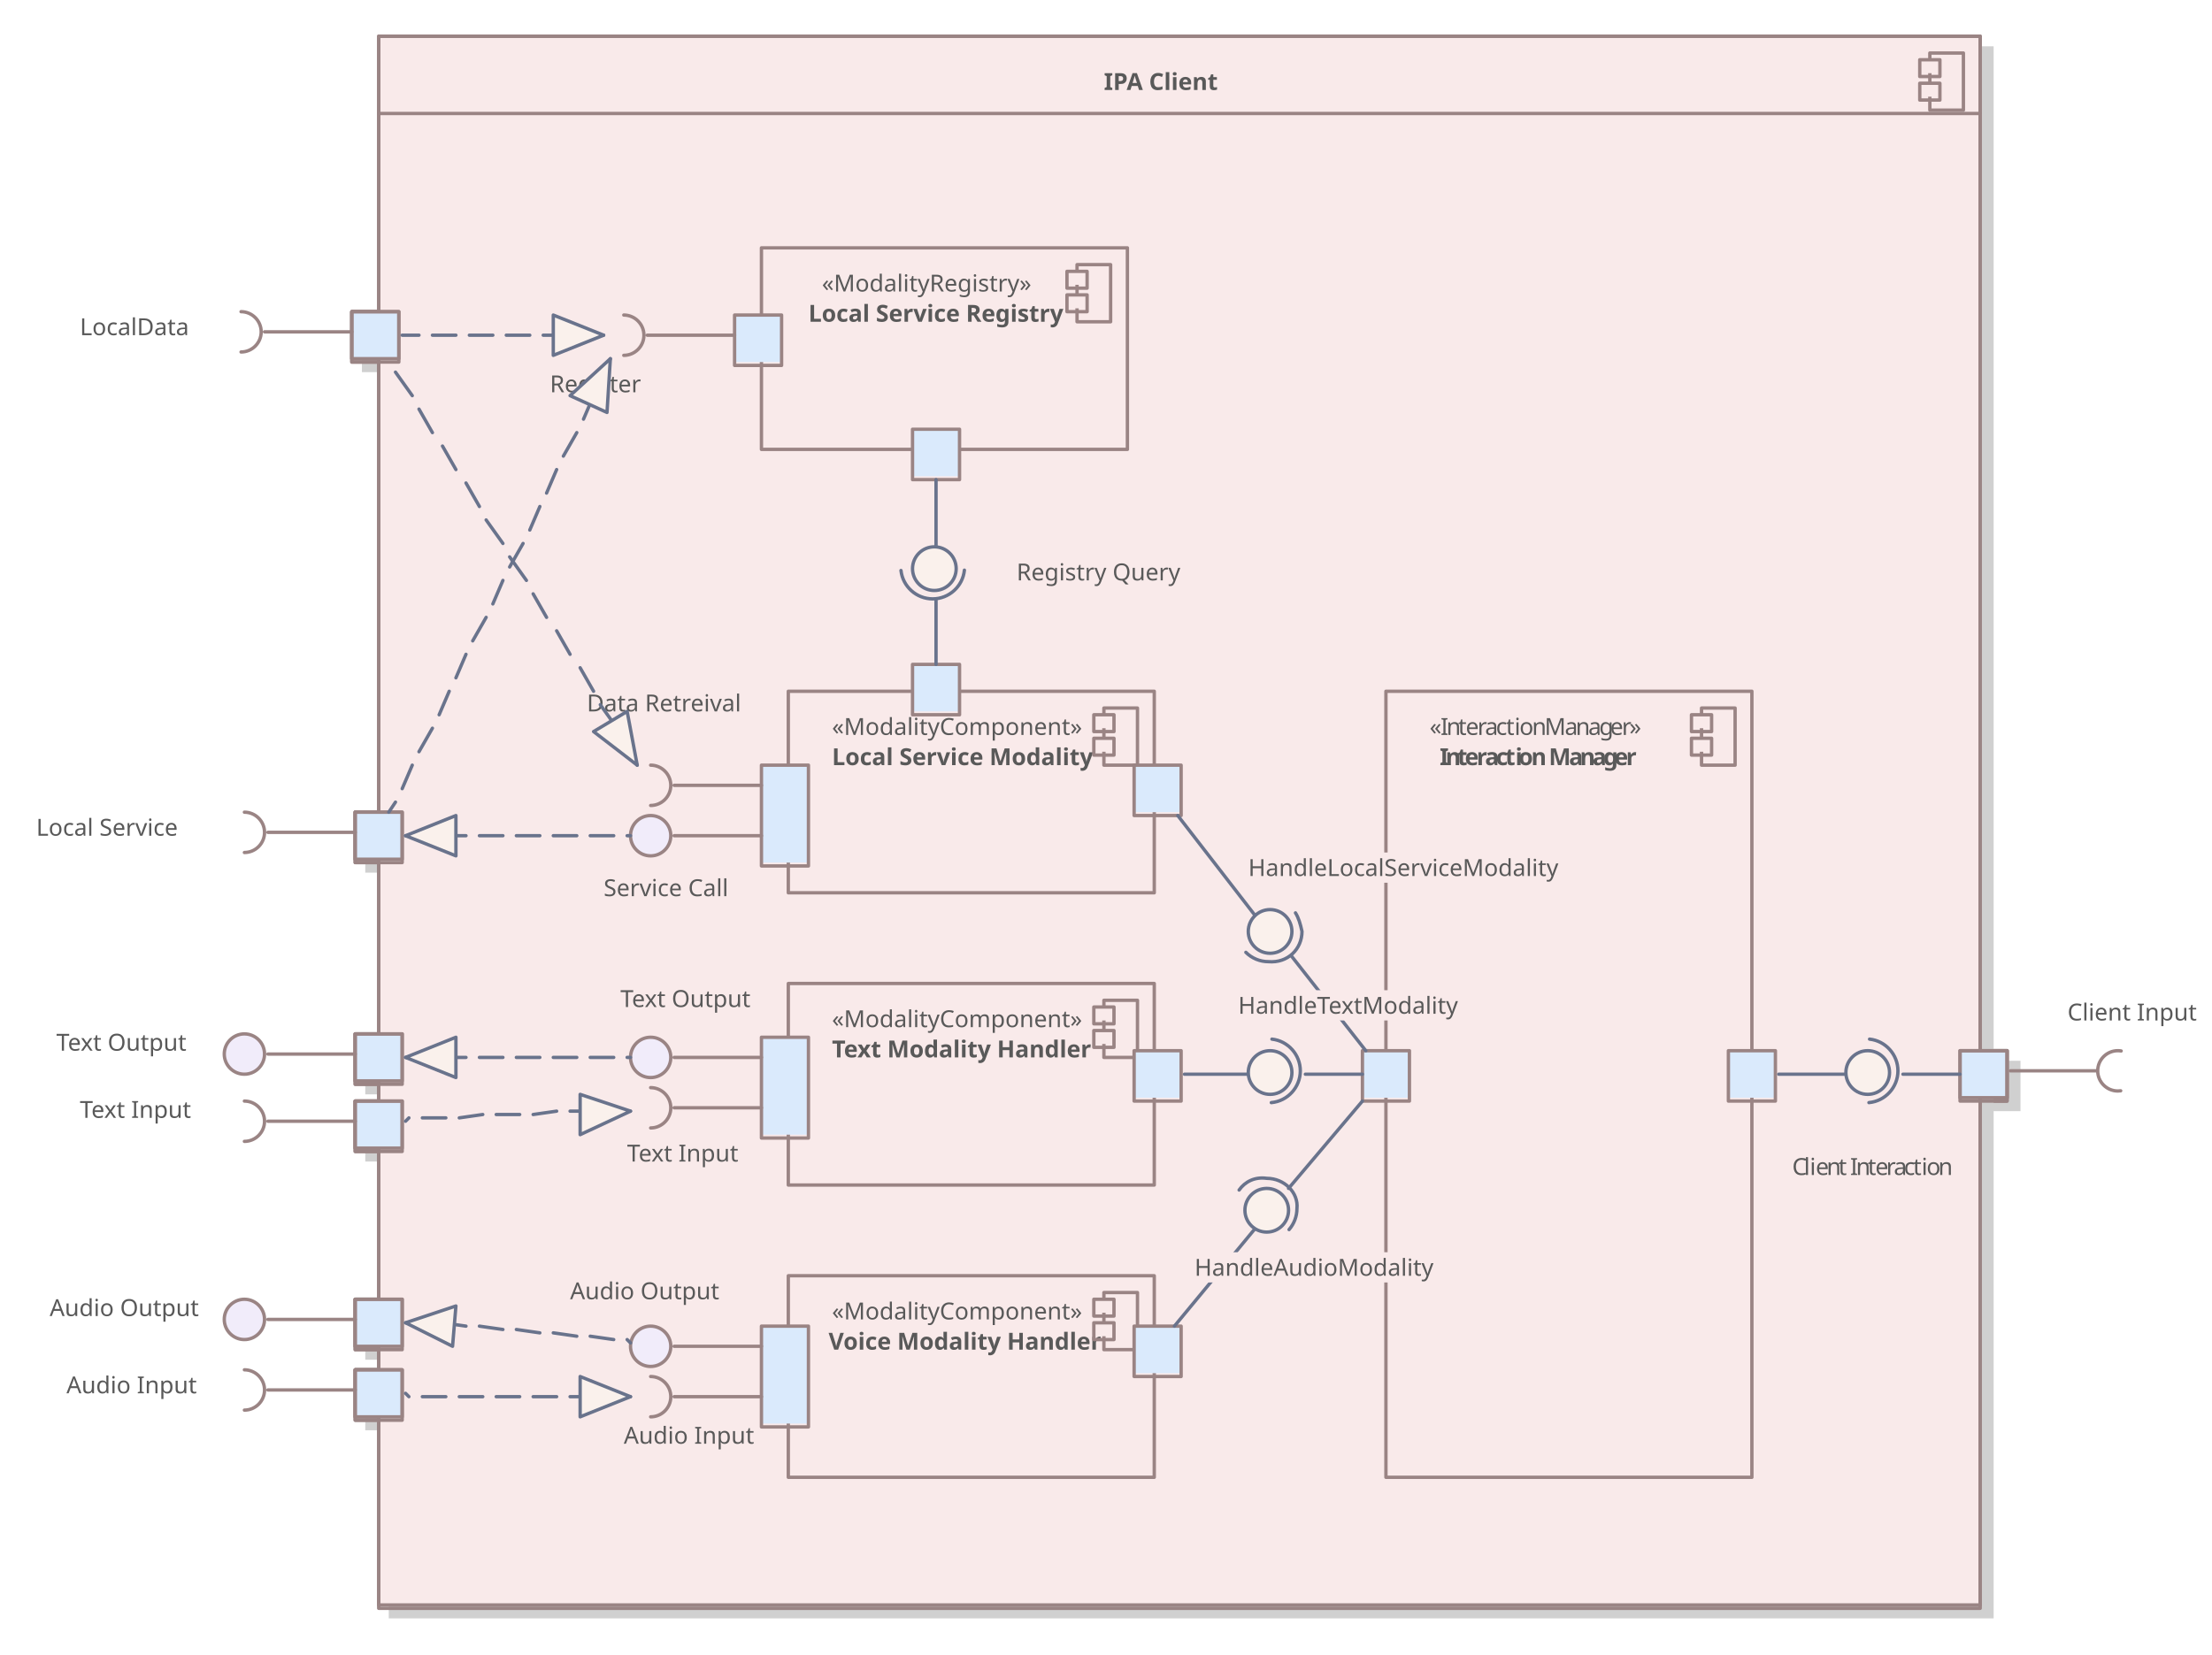
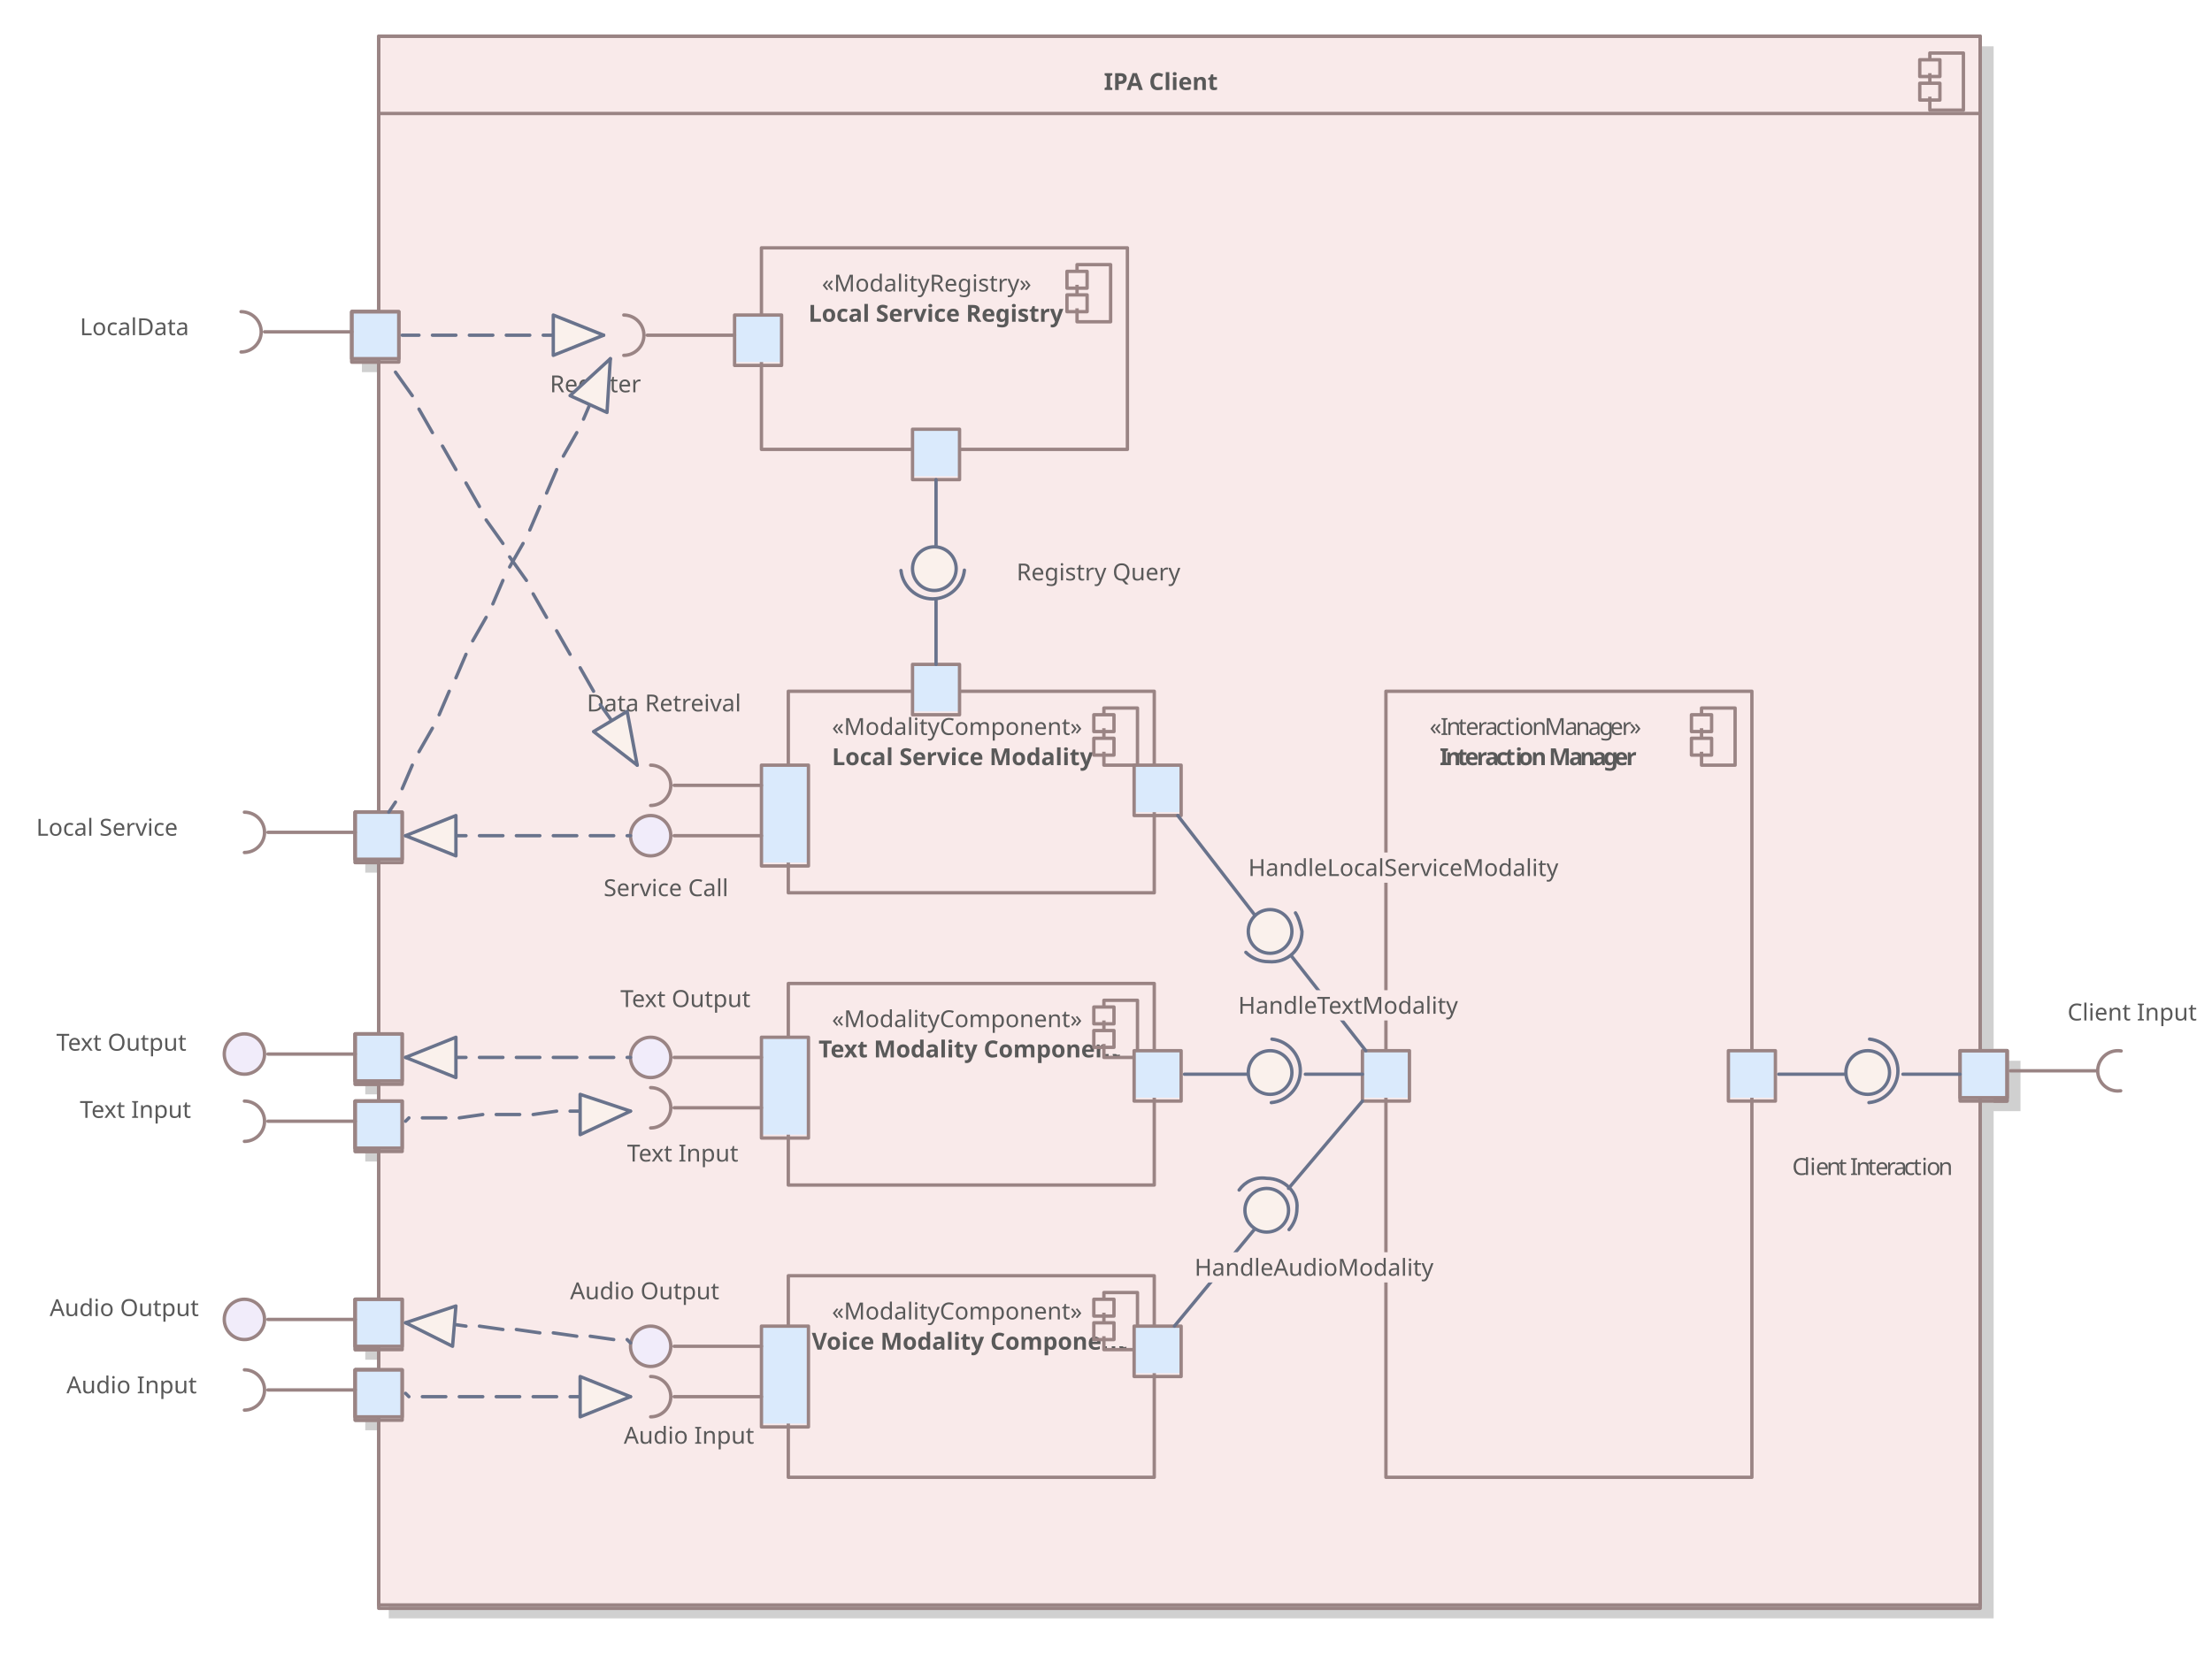
<svg xmlns="http://www.w3.org/2000/svg" version="1.1" preserveAspectRatio="xMidYMid" xml:space="preserve" width="488.354pt" height="365.397pt" viewBox="-7.259 24.19 488.354 365.397">
  <g transform="matrix(1 0 0 -1 0 816)">
    <g stroke="#000000" fill="none" fill-rule="evenodd" stroke-width="1" stroke-linecap="round" stroke-linejoin="round" stroke-miterlimit="3" letter-spacing="normal" font-weight="normal" font-style="normal" baseline-shift="0">
      <g transform="matrix(0.5 0 0 0.5 0 816.45)">
        <g transform="matrix(1.482477 0 0 -1.483639 0 0)" font-family="CalibriUnicode" font-size="7">
          <rect fill="#D0D0D0" stroke="none" x="577" y="349" width="15" height="15" />
          <rect stroke="none" fill="#DAEAFC" x="574" y="346" width="14" height="14" />
          <rect stroke="#9A8484" x="574" y="346" width="14" height="15" />
          <rect stroke="#9A8484" x="574" y="346" width="14" height="14" />
          <rect fill="#D0D0D0" stroke="none" x="98" y="129" width="15" height="15" />
          <rect stroke="none" fill="#DAEAFC" x="95" y="126" width="14" height="14" />
          <rect stroke="#9A8484" x="95" y="126" width="14" height="15" />
          <rect stroke="#9A8484" x="95" y="126" width="14" height="14" />
          <rect fill="#D0D0D0" stroke="none" x="99" y="423" width="15" height="15" />
          <rect stroke="none" fill="#DAEAFC" x="96" y="420" width="14" height="14" />
          <rect stroke="#9A8484" x="96" y="420" width="14" height="15" />
          <rect stroke="#9A8484" x="96" y="420" width="14" height="14" />
          <rect fill="#D0D0D0" stroke="none" x="99" y="444" width="15" height="15" />
          <rect stroke="none" fill="#DAEAFC" x="96" y="441" width="14" height="14" />
          <rect stroke="#9A8484" x="96" y="441" width="14" height="15" />
          <rect stroke="#9A8484" x="96" y="441" width="14" height="14" />
          <rect fill="#D0D0D0" stroke="none" x="99" y="278" width="15" height="15" />
          <rect stroke="none" fill="#DAEAFC" x="96" y="275" width="14" height="14" />
          <rect stroke="#9A8484" x="96" y="275" width="14" height="15" />
          <rect stroke="#9A8484" x="96" y="275" width="14" height="14" />
          <rect fill="#D0D0D0" stroke="none" x="99" y="344" width="15" height="15" />
          <rect stroke="none" fill="#DAEAFC" x="96" y="341" width="14" height="14" />
          <rect stroke="#9A8484" x="96" y="341" width="14" height="15" />
          <rect stroke="#9A8484" x="96" y="341" width="14" height="14" />
          <rect fill="#D0D0D0" stroke="none" x="99" y="364" width="15" height="15" />
          <rect stroke="none" fill="#DAEAFC" x="96" y="361" width="14" height="14" />
          <rect stroke="#9A8484" x="96" y="361" width="14" height="15" />
          <rect stroke="#9A8484" x="96" y="361" width="14" height="14" />
          <rect fill="#D0D0D0" stroke="none" x="106" y="47" width="478" height="468" />
          <rect stroke="none" fill="#F9EAEA" x="103" y="44" width="477" height="467" />
          <rect stroke="#9A8484" x="103" y="44" width="477" height="468" />
          <rect stroke="#9A8484" x="103" y="44" width="477" height="467" />
          <text transform="matrix(1 0 0 1 319 53)" fill="#595959" font-weight="bold" stroke="none">
            <tspan dx="0 " x="0" y="7">IPA Client</tspan>
          </text>
          <path stroke="#9A8484" d="M103 67H580" />
          <rect stroke="none" fill="#F9EAEA" x="565" y="49" width="10" height="16" />
          <rect stroke="#9A8484" x="565" y="49" width="10" height="17" />
          <rect stroke="none" fill="#F9EAEA" x="562" y="51" width="6" height="4" />
          <rect stroke="#9A8484" x="562" y="51" width="6" height="5" />
          <rect stroke="none" fill="#F9EAEA" x="562" y="58" width="6" height="4" />
          <rect stroke="#9A8484" x="562" y="58" width="6" height="5" />
          <rect stroke="none" fill="#DAEAFC" x="574" y="346" width="14" height="14" />
          <rect stroke="#9A8484" x="574" y="346" width="14" height="15" />
          <rect stroke="#9A8484" x="574" y="346" width="14" height="14" />
          <rect stroke="none" fill="#DAEAFC" x="95" y="126" width="14" height="14" />
          <rect stroke="#9A8484" x="95" y="126" width="14" height="15" />
          <rect stroke="#9A8484" x="95" y="126" width="14" height="14" />
          <rect stroke="none" fill="#DAEAFC" x="96" y="420" width="14" height="14" />
          <rect stroke="#9A8484" x="96" y="420" width="14" height="15" />
          <rect stroke="#9A8484" x="96" y="420" width="14" height="14" />
          <rect stroke="none" fill="#DAEAFC" x="96" y="441" width="14" height="14" />
          <rect stroke="#9A8484" x="96" y="441" width="14" height="15" />
          <rect stroke="#9A8484" x="96" y="441" width="14" height="14" />
          <rect stroke="none" fill="#DAEAFC" x="96" y="275" width="14" height="14" />
          <rect stroke="#9A8484" x="96" y="275" width="14" height="15" />
          <rect stroke="#9A8484" x="96" y="275" width="14" height="14" />
          <rect stroke="none" fill="#DAEAFC" x="96" y="341" width="14" height="14" />
          <rect stroke="#9A8484" x="96" y="341" width="14" height="15" />
          <rect stroke="#9A8484" x="96" y="341" width="14" height="14" />
          <rect stroke="none" fill="#DAEAFC" x="96" y="361" width="14" height="14" />
          <rect stroke="#9A8484" x="96" y="361" width="14" height="15" />
          <rect stroke="#9A8484" x="96" y="361" width="14" height="14" />
          <path stroke="#9A8484" d="M589 352h26M621.99 346.08C621.66 346.03 621.33 346 621 346C617.69 346 615 348.69 615 352C615 355.31 617.69 358 621 358C621.28 358 621.57 357.98 621.85 357.94" />
          <text transform="matrix(1 0 0 1 606 330)" fill="#595959" stroke="none">
            <tspan dx="0 " x="0" y="7">Client Input</tspan>
          </text>
          <path stroke="#9A8484" d="M95 132H69m-7 6C62 138 62 138 62 138C65.31 138 68 135.31 68 132C68 128.71 65.29 126 62 126" />
          <text transform="matrix(1 0 0 1 14 126)" fill="#595959" stroke="none">
            <tspan dx="0 " x="0" y="7">LocalData</tspan>
          </text>
          <path stroke="#9A8484" d="M96 426H70" />
          <path stroke="none" fill="#F1ECFA" d="M57 426C57 422.69 59.69 420 63 420C66.31 420 69 422.69 69 426C69 429.31 66.31 432 63 432C59.69 432 57 429.31 57 426" />
          <path stroke="#9A8484" d="M57 426C57 422.69 59.69 420 63 420C66.31 420 69 422.69 69 426C69 429.31 66.31 432 63 432C59.69 432 57 429.31 57 426M57 426C57 422.69 59.69 420 63 420C66.31 420 69 422.69 69 426C69 429.31 66.31 432 63 432C59.69 432 57 429.31 57 426" />
          <text transform="matrix(1 0 0 1 5 418)" fill="#595959" stroke="none">
            <tspan dx="0 " x="0" y="7">Audio Output</tspan>
          </text>
          <path stroke="#9A8484" d="M96 447H70m-7 6C63 453 63 453 63 453C66.31 453 69 450.31 69 447C69 443.71 66.29 441 63 441" />
          <text transform="matrix(1 0 0 1 10 441)" fill="#595959" stroke="none">
            <tspan dx="0 " x="0" y="7">Audio Input</tspan>
          </text>
          <path stroke="#9A8484" d="M96 281H70m-7 6C63 287 63 287 63 287C66.31 287 69 284.31 69 281C69 277.71 66.29 275 63 275" />
          <text transform="matrix(1 0 0 1 1 275)" fill="#595959" stroke="none">
            <tspan dx="0 " x="0" y="7">Local Service</tspan>
          </text>
          <path stroke="#9A8484" d="M96 347H70" />
          <path stroke="none" fill="#F1ECFA" d="M57 347C57 343.69 59.69 341 63 341C66.31 341 69 343.69 69 347C69 350.31 66.31 353 63 353C59.69 353 57 350.31 57 347" />
          <path stroke="#9A8484" d="M57 347C57 343.69 59.69 341 63 341C66.31 341 69 343.69 69 347C69 350.31 66.31 353 63 353C59.69 353 57 350.31 57 347M57 347C57 343.69 59.69 341 63 341C66.31 341 69 343.69 69 347C69 350.31 66.31 353 63 353C59.69 353 57 350.31 57 347" />
          <text transform="matrix(1 0 0 1 7 339)" fill="#595959" stroke="none">
            <tspan dx="0 " x="0" y="7">Text Output</tspan>
          </text>
          <path stroke="#9A8484" d="M96 367H70m-7 6C63 373 63 373 63 373C66.31 373 69 370.31 69 367C69 363.71 66.29 361 63 361" />
          <text transform="matrix(1 0 0 1 14 359)" fill="#595959" stroke="none">
            <tspan dx="0 " x="0" y="7">Text Input</tspan>
          </text>
          <rect stroke="none" fill="#F9EAEA" x="217" y="107" width="109" height="59" />
          <rect stroke="#9A8484" x="217" y="107" width="109" height="60" />
          <text transform="matrix(1 0 0 1 235 113)" fill="#595959" stroke="none">
            <tspan dx="0 " x="0" y="7">«ModalityRegistry»</tspan>
          </text>
          <text transform="matrix(1 0 0 1 231 122)" fill="#595959" font-weight="bold" stroke="none">
            <tspan dx="0 " x="0" y="7">Local Service Registry</tspan>
          </text>
          <rect stroke="none" fill="#F9EAEA" x="311" y="112" width="10" height="16" />
          <rect stroke="#9A8484" x="311" y="112" width="10" height="17" />
          <rect stroke="none" fill="#F9EAEA" x="308" y="114" width="6" height="4" />
          <rect stroke="#9A8484" x="308" y="114" width="6" height="5" />
          <rect stroke="none" fill="#F9EAEA" x="308" y="121" width="6" height="4" />
          <rect stroke="#9A8484" x="308" y="121" width="6" height="5" />
          <rect stroke="none" fill="#DAEAFC" x="209" y="127" width="14" height="14" />
          <rect stroke="#9A8484" x="209" y="127" width="14" height="15" />
          <rect stroke="none" fill="#DAEAFC" x="262" y="161" width="14" height="14" />
          <rect stroke="#9A8484" x="262" y="161" width="14" height="15" />
          <path stroke="#9A8484" d="M209 133H183m-7 6C176 139 176 139 176 139C179.31 139 182 136.31 182 133C182 129.71 179.29 127 176 127" />
          <text transform="matrix(1 0 0 1 154 143)" fill="#595959" stroke="none">
            <tspan dx="0 " x="0" y="7">Register</tspan>
          </text>
          <rect stroke="none" fill="#F9EAEA" x="403" y="239" width="109" height="233" />
          <rect stroke="#9A8484" x="403" y="239" width="109" height="234" />
          <text transform="matrix(1 0 0 1 416 245)" fill="#595959" stroke="none">
            <tspan dx="0 " x="0" y="7">«</tspan>
            <tspan dx="0 " x="3.25" y="7">I</tspan>
            <tspan dx="0 " x="5" y="7">n</tspan>
            <tspan dx="0 " x="8.5" y="7">t</tspan>
            <tspan dx="0 " x="10.75" y="7">e</tspan>
            <tspan dx="0 " x="14.25" y="7">r</tspan>
            <tspan dx="0 " x="16.5" y="7">a</tspan>
            <tspan dx="0 " x="19.75" y="7">c</tspan>
            <tspan dx="0 0 " x="22.75" y="7">ti</tspan>
            <tspan dx="0 " x="26.75" y="7">o</tspan>
            <tspan dx="0 " x="30.5" y="7">n</tspan>
            <tspan dx="0 " x="34.25" y="7">M</tspan>
            <tspan dx="0 " x="40.25" y="7">a</tspan>
            <tspan dx="0 " x="43.5" y="7">n</tspan>
            <tspan dx="0 " x="47.25" y="7">a</tspan>
            <tspan dx="0 " x="50.5" y="7">g</tspan>
            <tspan dx="0 " x="53.75" y="7">e</tspan>
            <tspan dx="0 " x="57.25" y="7">r</tspan>
            <tspan dx="0 " x="59.5" y="7">»</tspan>
          </text>
          <text transform="matrix(1 0 0 1 419 254)" fill="#595959" font-weight="bold" stroke="none">
            <tspan dx="0 " x="0" y="7">I</tspan>
            <tspan dx="0 " x="1.75" y="7">n</tspan>
            <tspan dx="0 " x="5.25" y="7">t</tspan>
            <tspan dx="0 " x="7.5" y="7">e</tspan>
            <tspan dx="0 " x="11" y="7">r</tspan>
            <tspan dx="0 " x="13.5" y="7">a</tspan>
            <tspan dx="0 " x="16.75" y="7">c</tspan>
            <tspan dx="0 0 " x="19.5" y="7">ti</tspan>
            <tspan dx="0 " x="23.5" y="7">o</tspan>
            <tspan dx="0 " x="27.25" y="7">n</tspan>
            <tspan dx="0 " x="31" y="7"> </tspan>
            <tspan dx="0 " x="32.5" y="7">M</tspan>
            <tspan dx="0 " x="38.5" y="7">a</tspan>
            <tspan dx="0 " x="41.75" y="7">n</tspan>
            <tspan dx="0 " x="45.5" y="7">a</tspan>
            <tspan dx="0 " x="48.75" y="7">g</tspan>
            <tspan dx="0 " x="52" y="7">e</tspan>
            <tspan dx="0 " x="55.5" y="7">r</tspan>
          </text>
          <rect stroke="none" fill="#F9EAEA" x="497" y="244" width="10" height="16" />
          <rect stroke="#9A8484" x="497" y="244" width="10" height="17" />
          <rect stroke="none" fill="#F9EAEA" x="494" y="246" width="6" height="4" />
          <rect stroke="#9A8484" x="494" y="246" width="6" height="5" />
          <rect stroke="none" fill="#F9EAEA" x="494" y="253" width="6" height="4" />
          <rect stroke="#9A8484" x="494" y="253" width="6" height="5" />
          <rect stroke="none" fill="#DAEAFC" x="396" y="346" width="14" height="14" />
          <rect stroke="#9A8484" x="396" y="346" width="14" height="15" />
          <rect stroke="none" fill="#DAEAFC" x="505" y="346" width="14" height="14" />
          <rect stroke="#9A8484" x="505" y="346" width="14" height="15" />
          <rect stroke="none" fill="#F9EAEA" x="225" y="413" width="109" height="59" />
          <rect stroke="#9A8484" x="225" y="413" width="109" height="60" />
          <text transform="matrix(1 0 0 1 238 419)" fill="#595959" stroke="none">
            <tspan dx="0 " x="0" y="7">«ModalityComponent»</tspan>
          </text>
-           <text transform="matrix(1 0 0 1 237 428)" fill="#595959" font-weight="bold" stroke="none">
-             <tspan dx="0 " x="0" y="7">Voice Modality Handler</tspan>
+           <text transform="matrix(1 0 0 1 232 428)" fill="#595959" font-weight="bold" stroke="none">
+             <tspan dx="0 " x="0" y="7">Voice Modality Component</tspan>
          </text>
          <rect stroke="none" fill="#F9EAEA" x="319" y="418" width="10" height="16" />
          <rect stroke="#9A8484" x="319" y="418" width="10" height="17" />
          <rect stroke="none" fill="#F9EAEA" x="316" y="420" width="6" height="4" />
          <rect stroke="#9A8484" x="316" y="420" width="6" height="5" />
          <rect stroke="none" fill="#F9EAEA" x="316" y="427" width="6" height="4" />
          <rect stroke="#9A8484" x="316" y="427" width="6" height="5" />
          <rect stroke="none" fill="#DAEAFC" x="217" y="428" width="14" height="29" />
          <rect stroke="#9A8484" x="217" y="428" width="14" height="30" />
          <rect stroke="none" fill="#DAEAFC" x="328" y="428" width="14" height="14" />
          <rect stroke="#9A8484" x="328" y="428" width="14" height="15" />
          <path stroke="#9A8484" d="M217 434H191" />
          <path stroke="none" fill="#F1ECFA" d="M178 434C178 430.69 180.69 428 184 428C187.31 428 190 430.69 190 434C190 437.31 187.31 440 184 440C180.69 440 178 437.31 178 434" />
          <path stroke="#9A8484" d="M178 434C178 430.69 180.69 428 184 428C187.31 428 190 430.69 190 434C190 437.31 187.31 440 184 440C180.69 440 178 437.31 178 434M178 434C178 430.69 180.69 428 184 428C187.31 428 190 430.69 190 434C190 437.31 187.31 440 184 440C180.69 440 178 437.31 178 434" />
          <text transform="matrix(1 0 0 1 160 413)" fill="#595959" stroke="none">
            <tspan dx="0 " x="0" y="7">Audio Output</tspan>
          </text>
          <path stroke="#9A8484" d="M217 449H191m-7 6C184 455 184 455 184 455C187.31 455 190 452.31 190 449C190 445.71 187.29 443 184 443" />
          <text transform="matrix(1 0 0 1 176 456)" fill="#595959" stroke="none">
            <tspan dx="0 " x="0" y="7">Audio Input</tspan>
          </text>
          <rect stroke="none" fill="#F9EAEA" x="225" y="326" width="109" height="59" />
          <rect stroke="#9A8484" x="225" y="326" width="109" height="60" />
          <text transform="matrix(1 0 0 1 238 332)" fill="#595959" stroke="none">
            <tspan dx="0 " x="0" y="7">«ModalityComponent»</tspan>
          </text>
-           <text transform="matrix(1 0 0 1 238 341)" fill="#595959" font-weight="bold" stroke="none">
-             <tspan dx="0 " x="0" y="7">Text Modality Handler</tspan>
+           <text transform="matrix(1 0 0 1 234 341)" fill="#595959" font-weight="bold" stroke="none">
+             <tspan dx="0 " x="0" y="7">Text Modality Component</tspan>
          </text>
          <rect stroke="none" fill="#F9EAEA" x="319" y="331" width="10" height="16" />
          <rect stroke="#9A8484" x="319" y="331" width="10" height="17" />
          <rect stroke="none" fill="#F9EAEA" x="316" y="333" width="6" height="4" />
          <rect stroke="#9A8484" x="316" y="333" width="6" height="5" />
          <rect stroke="none" fill="#F9EAEA" x="316" y="340" width="6" height="4" />
          <rect stroke="#9A8484" x="316" y="340" width="6" height="5" />
          <rect stroke="none" fill="#DAEAFC" x="217" y="342" width="14" height="29" />
          <rect stroke="#9A8484" x="217" y="342" width="14" height="30" />
          <rect stroke="none" fill="#DAEAFC" x="328" y="346" width="14" height="14" />
          <rect stroke="#9A8484" x="328" y="346" width="14" height="15" />
          <path stroke="#9A8484" d="M217 348H191" />
          <path stroke="none" fill="#F1ECFA" d="M178 348C178 344.69 180.69 342 184 342C187.31 342 190 344.69 190 348C190 351.31 187.31 354 184 354C180.69 354 178 351.31 178 348" />
          <path stroke="#9A8484" d="M178 348C178 344.69 180.69 342 184 342C187.31 342 190 344.69 190 348C190 351.31 187.31 354 184 354C180.69 354 178 351.31 178 348M178 348C178 344.69 180.69 342 184 342C187.31 342 190 344.69 190 348C190 351.31 187.31 354 184 354C180.69 354 178 351.31 178 348" />
          <text transform="matrix(1 0 0 1 175 326)" fill="#595959" stroke="none">
            <tspan dx="0 " x="0" y="7">Text Output</tspan>
          </text>
          <path stroke="#9A8484" d="M217 363H191m-7 6C184 369 184 369 184 369C187.31 369 190 366.31 190 363C190 359.71 187.29 357 184 357" />
          <text transform="matrix(1 0 0 1 177 372)" fill="#595959" stroke="none">
            <tspan dx="0 " x="0" y="7">Text Input</tspan>
          </text>
          <rect stroke="none" fill="#F9EAEA" x="225" y="239" width="109" height="59" />
          <rect stroke="#9A8484" x="225" y="239" width="109" height="60" />
          <text transform="matrix(1 0 0 1 238 245)" fill="#595959" stroke="none">
            <tspan dx="0 " x="0" y="7">«ModalityComponent»</tspan>
          </text>
          <text transform="matrix(1 0 0 1 238 254)" fill="#595959" font-weight="bold" stroke="none">
            <tspan dx="0 " x="0" y="7">Local Service Modality</tspan>
          </text>
          <rect stroke="none" fill="#F9EAEA" x="319" y="244" width="10" height="16" />
          <rect stroke="#9A8484" x="319" y="244" width="10" height="17" />
          <rect stroke="none" fill="#F9EAEA" x="316" y="246" width="6" height="4" />
          <rect stroke="#9A8484" x="316" y="246" width="6" height="5" />
          <rect stroke="none" fill="#F9EAEA" x="316" y="253" width="6" height="4" />
          <rect stroke="#9A8484" x="316" y="253" width="6" height="5" />
          <rect stroke="none" fill="#DAEAFC" x="328" y="261" width="14" height="14" />
          <rect stroke="#9A8484" x="328" y="261" width="14" height="15" />
          <rect stroke="none" fill="#DAEAFC" x="217" y="261" width="14" height="29" />
          <rect stroke="#9A8484" x="217" y="261" width="14" height="30" />
          <rect stroke="none" fill="#DAEAFC" x="262" y="231" width="14" height="14" />
          <rect stroke="#9A8484" x="262" y="231" width="14" height="15" />
          <path stroke="#9A8484" d="M217 267H191m-7 6C184 273 184 273 184 273C187.31 273 190 270.31 190 267C190 263.71 187.29 261 184 261" />
          <text transform="matrix(1 0 0 1 165 238)" fill="#595959" stroke="none">
            <tspan dx="0 " x="0" y="7">Data Retreival</tspan>
          </text>
          <path stroke="#9A8484" d="M217 282H191" />
          <path stroke="none" fill="#F1ECFA" d="M178 282C178 278.69 180.69 276 184 276C187.31 276 190 278.69 190 282C190 285.31 187.31 288 184 288C180.69 288 178 285.31 178 282" />
          <path stroke="#9A8484" d="M178 282C178 278.69 180.69 276 184 276C187.31 276 190 278.69 190 282C190 285.31 187.31 288 184 288C180.69 288 178 285.31 178 282M178 282C178 278.69 180.69 276 184 276C187.31 276 190 278.69 190 282C190 285.31 187.31 288 184 288C180.69 288 178 285.31 178 282" />
          <text transform="matrix(1 0 0 1 170 293)" fill="#595959" stroke="none">
            <tspan dx="0 " x="0" y="7">Service Call</tspan>
          </text>
          <path stroke="#69738C" d="M172 140l-3 7m-2 4l-3 7m-2 4l-4 7m-2 4l-3 7m-2 4l-3 7m-2 4l-4 7m-2 4l-3 7m-2 4l-4 7m-2 4l-3 7m-2 4l-3 7m-2 4l-4 7m-2 4l-3 7m-2 4l-2 3" />
          <path stroke="#69738C" fill="#FAF1EC" d="M171 156l-11 -5l12 -11l-1 16" />
          <path stroke="#69738C" stroke-dasharray="7,4" d="M170 133L110 133" />
          <path stroke="#69738C" fill="#FAF1EC" d="M155 139V127l15 6l-15 6" />
          <path stroke="#69738C" stroke-dasharray="7,4" d="M111 282L178 282" />
          <path stroke="#69738C" fill="#FAF1EC" d="M126 276v12l-15 -6l15 -6" />
          <path stroke="#69738C" d="M180 261l-4 -7m-2 -4l-5 -7m-2 -4l-4 -7m-3 -4l-4 -7m-3 -4l-4 -7m-2 -4l-5 -7m-2 -4l-5 -7m-2 -4l-4 -7m-3 -4l-4 -7m-3 -4l-4 -7m-2 -4l-5 -7" />
          <path stroke="#69738C" fill="#FAF1EC" d="M167 251l10 -6l3 16L167 251" />
          <path stroke="#69738C" d="M397 346L375 318M361.28 316.72C363.06 318.5 365.48 319.5 368 319.5C373.75 320 378 315.75 378 310.5C377.5 308.22 377 306.47 376.06 304.97M365 307L341 276" />
          <path stroke="none" fill="#FAF1EC" d="M362 310.5C362 306.91 364.91 304 368.5 304C372.09 304 375 306.91 375 310.5C375 314.09 372.09 317 368.5 317C364.91 317 362 314.09 362 310.5" />
          <path stroke="#69738C" d="M362 310.5C362 306.91 364.91 304 368.5 304C372.09 304 375 306.91 375 310.5C375 314.09 372.09 317 368.5 317C364.91 317 362 314.09 362 310.5M396 353H379M368.86 361.46C373.73 361.02 377.5 356.89 377.5 352C377.5 347.18 373.84 343.09 369.05 342.56M362 353H343" />
          <path stroke="none" fill="#FAF1EC" d="M362 352.5C362 348.91 364.91 346 368.5 346C372.09 346 375 348.91 375 352.5C375 356.09 372.09 359 368.5 359C364.91 359 362 356.09 362 352.5" />
          <path stroke="#69738C" d="M362 352.5C362 348.91 364.91 346 368.5 346C372.09 346 375 348.91 375 352.5C375 356.09 372.09 359 368.5 359C364.91 359 362 356.09 362 352.5M396 361l-22 26M374.15 399.26C375.66 397.52 376.5 395.3 376.5 393C377 388.25 372.75 384 367.5 384C363.93 383.5 361.05 384.98 359.27 387.48M364 399l-24 29" />
          <path stroke="none" fill="#FAF1EC" d="M361 393.5C361 389.91 363.91 387 367.5 387C371.09 387 374 389.91 374 393.5C374 397.09 371.09 400 367.5 400C363.91 400 361 397.09 361 393.5" />
          <path stroke="#69738C" d="M361 393.5C361 389.91 363.91 387 367.5 387C371.09 387 374 389.91 374 393.5C374 397.09 371.09 400 367.5 400C363.91 400 361 397.09 361 393.5" />
          <path stroke="#69738C" stroke-dasharray="7,4" d="M111 348L178 348" />
          <path stroke="#69738C" fill="#FAF1EC" d="M126 342v12l-15 -6l15 -6" />
          <path stroke="#69738C" stroke-dasharray="7,4" d="M178 364L160 364" />
          <path stroke="#69738C" d="M156 364l-7 1m-4 0h-7m-4 0l-7 1m-4 0h-7m-4 0l-1 1" />
          <path stroke="#69738C" fill="#FAF1EC" d="M163 371V359l15 5l-15 7" />
          <path stroke="#69738C" d="M111 427h7m4 0l7 1m4 0l7 1m4 0l7 1m4 0l7 1m4 0l7 1m4 0l1 1" />
          <path stroke="#69738C" fill="#FAF1EC" d="M126 422l-1 12l-14 -7l15 -5" />
          <path stroke="#69738C" stroke-dasharray="7,4" d="M178 449L116 449" />
          <path stroke="#69738C" d="M112 449l-1 -1" />
          <path stroke="#69738C" fill="#FAF1EC" d="M163 455V443l15 6l-15 6" />
          <path stroke="#69738C" d="M574 353H557M546.86 361.46C551.73 361.02 555.5 356.89 555.5 352C555.5 347.18 551.84 343.09 547.05 342.56M540 353H520" />
          <path stroke="none" fill="#FAF1EC" d="M540 352.5C540 348.91 542.91 346 546.5 346C550.09 346 553 348.91 553 352.5C553 356.09 550.09 359 546.5 359C542.91 359 540 356.09 540 352.5" />
          <path stroke="#69738C" d="M540 352.5C540 348.91 542.91 346 546.5 346C550.09 346 553 348.91 553 352.5C553 356.09 550.09 359 546.5 359C542.91 359 540 356.09 540 352.5M269 231V212M258.56 203.05C259.09 207.84 263.18 211.5 268 211.5C272.86 211.5 276.97 207.78 277.45 202.95M269 197V176" />
          <path stroke="none" fill="#FAF1EC" d="M262 202.5C262 198.91 264.91 196 268.5 196C272.09 196 275 198.91 275 202.5C275 206.09 272.09 209 268.5 209C264.91 209 262 206.09 262 202.5" />
          <path stroke="#69738C" d="M262 202.5C262 198.91 264.91 196 268.5 196C272.09 196 275 198.91 275 202.5C275 206.09 272.09 209 268.5 209C264.91 209 262 206.09 262 202.5" />
-           <g transform="matrix(1 0 0 -1 346 406)">
-             <rect fill="#F9EAEA" stroke="none" x="0" width="60" y="-9" height="9" />
-           </g>
-           <text transform="matrix(1 0 0 1 346 406)" fill="#595959" stroke="none">
-             <tspan dx="0 " x="0" y="7">HandleAudioModality</tspan>
-           </text>
          <g transform="matrix(1 0 0 -1 524 376)">
            <rect fill="#F9EAEA" stroke="none" x="0" width="47" y="-9" height="9" />
          </g>
          <text transform="matrix(1 0 0 1 524 376)" fill="#595959" stroke="none">
            <tspan dx="0 " x="0" y="7">C</tspan>
            <tspan dx="0 " x="3.5" y="7">l</tspan>
            <tspan dx="0 " x="5.25" y="7">i</tspan>
            <tspan dx="0 " x="7" y="7">e</tspan>
            <tspan dx="0 " x="10.25" y="7">n</tspan>
            <tspan dx="0 " x="13.75" y="7">t</tspan>
            <tspan dx="0 " x="16" y="7"> </tspan>
            <tspan dx="0 " x="17.25" y="7">I</tspan>
            <tspan dx="0 " x="19" y="7">n</tspan>
            <tspan dx="0 " x="22.5" y="7">t</tspan>
            <tspan dx="0 " x="24.75" y="7">e</tspan>
            <tspan dx="0 " x="28" y="7">r</tspan>
            <tspan dx="0 " x="30.25" y="7">a</tspan>
            <tspan dx="0 " x="33.25" y="7">c</tspan>
            <tspan dx="0 0 " x="36" y="7">ti</tspan>
            <tspan dx="0 " x="40" y="7">o</tspan>
            <tspan dx="0 " x="43.5" y="7">n</tspan>
          </text>
+           <g transform="matrix(1 0 0 -1 346 406)">
+             <rect fill="#F9EAEA" stroke="none" x="0" width="60" y="-9" height="9" />
+           </g>
+           <text transform="matrix(1 0 0 1 346 406)" fill="#595959" stroke="none">
+             <tspan dx="0 " x="0" y="7">HandleAudioModality</tspan>
+           </text>
+           <g transform="matrix(1 0 0 -1 362 287)">
+             <rect fill="#F9EAEA" stroke="none" x="0" width="79" y="-9" height="9" />
+           </g>
+           <text transform="matrix(1 0 0 1 362 287)" fill="#595959" stroke="none">
+             <tspan dx="0 " x="0" y="7">HandleLocalServiceModality</tspan>
+           </text>
+           <g transform="matrix(1 0 0 -1 293 199)">
+             <rect fill="#F9EAEA" stroke="none" x="0" width="41" y="-9" height="9" />
+           </g>
+           <text transform="matrix(1 0 0 1 293 199)" fill="#595959" stroke="none">
+             <tspan dx="0 " x="0" y="7">Registry Query</tspan>
+           </text>
          <g transform="matrix(1 0 0 -1 359 328)">
            <rect fill="#F9EAEA" stroke="none" x="0" width="56" y="-9" height="9" />
          </g>
          <text transform="matrix(1 0 0 1 359 328)" fill="#595959" stroke="none">
            <tspan dx="0 " x="0" y="7">HandleTextModality</tspan>
-           </text>
-           <g transform="matrix(1 0 0 -1 293 199)">
-             <rect fill="#F9EAEA" stroke="none" x="0" width="41" y="-9" height="9" />
-           </g>
-           <text transform="matrix(1 0 0 1 293 199)" fill="#595959" stroke="none">
-             <tspan dx="0 " x="0" y="7">Registry Query</tspan>
-           </text>
-           <g transform="matrix(1 0 0 -1 362 287)">
-             <rect fill="#F9EAEA" stroke="none" x="0" width="79" y="-9" height="9" />
-           </g>
-           <text transform="matrix(1 0 0 1 362 287)" fill="#595959" stroke="none">
-             <tspan dx="0 " x="0" y="7">HandleLocalServiceModality</tspan>
          </text>
        </g>
      </g>
    </g>
  </g>
</svg>
